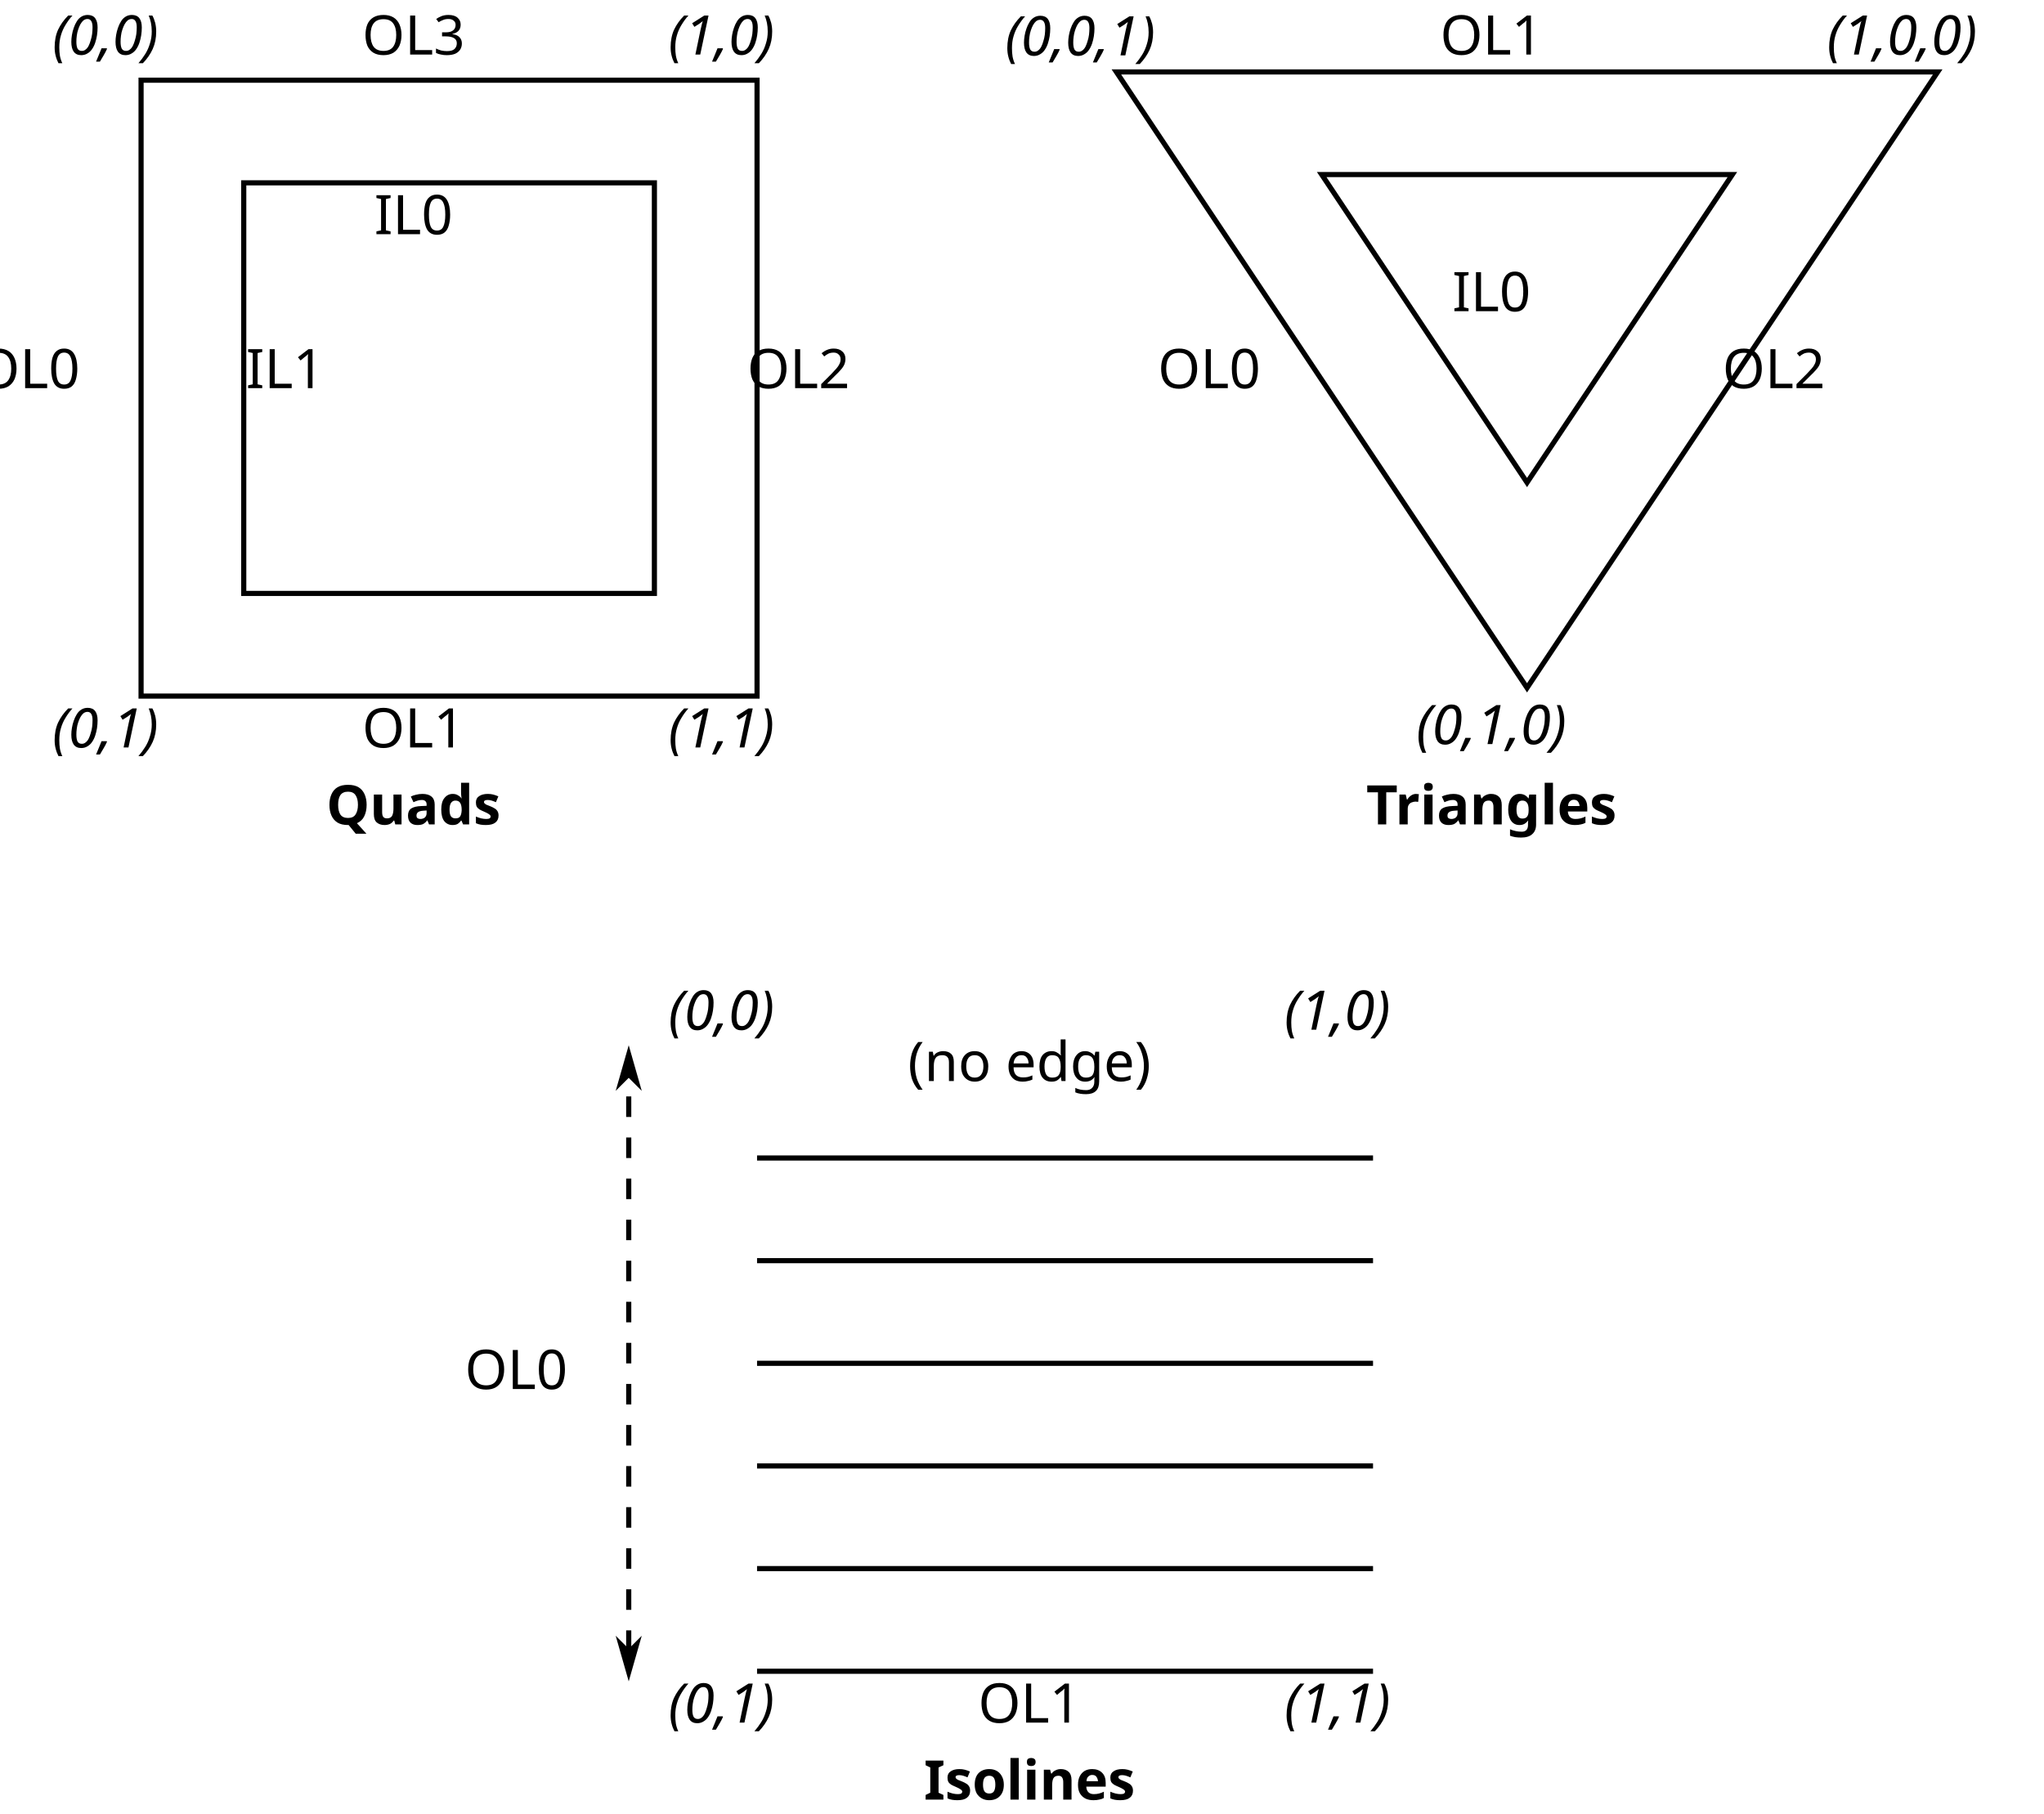
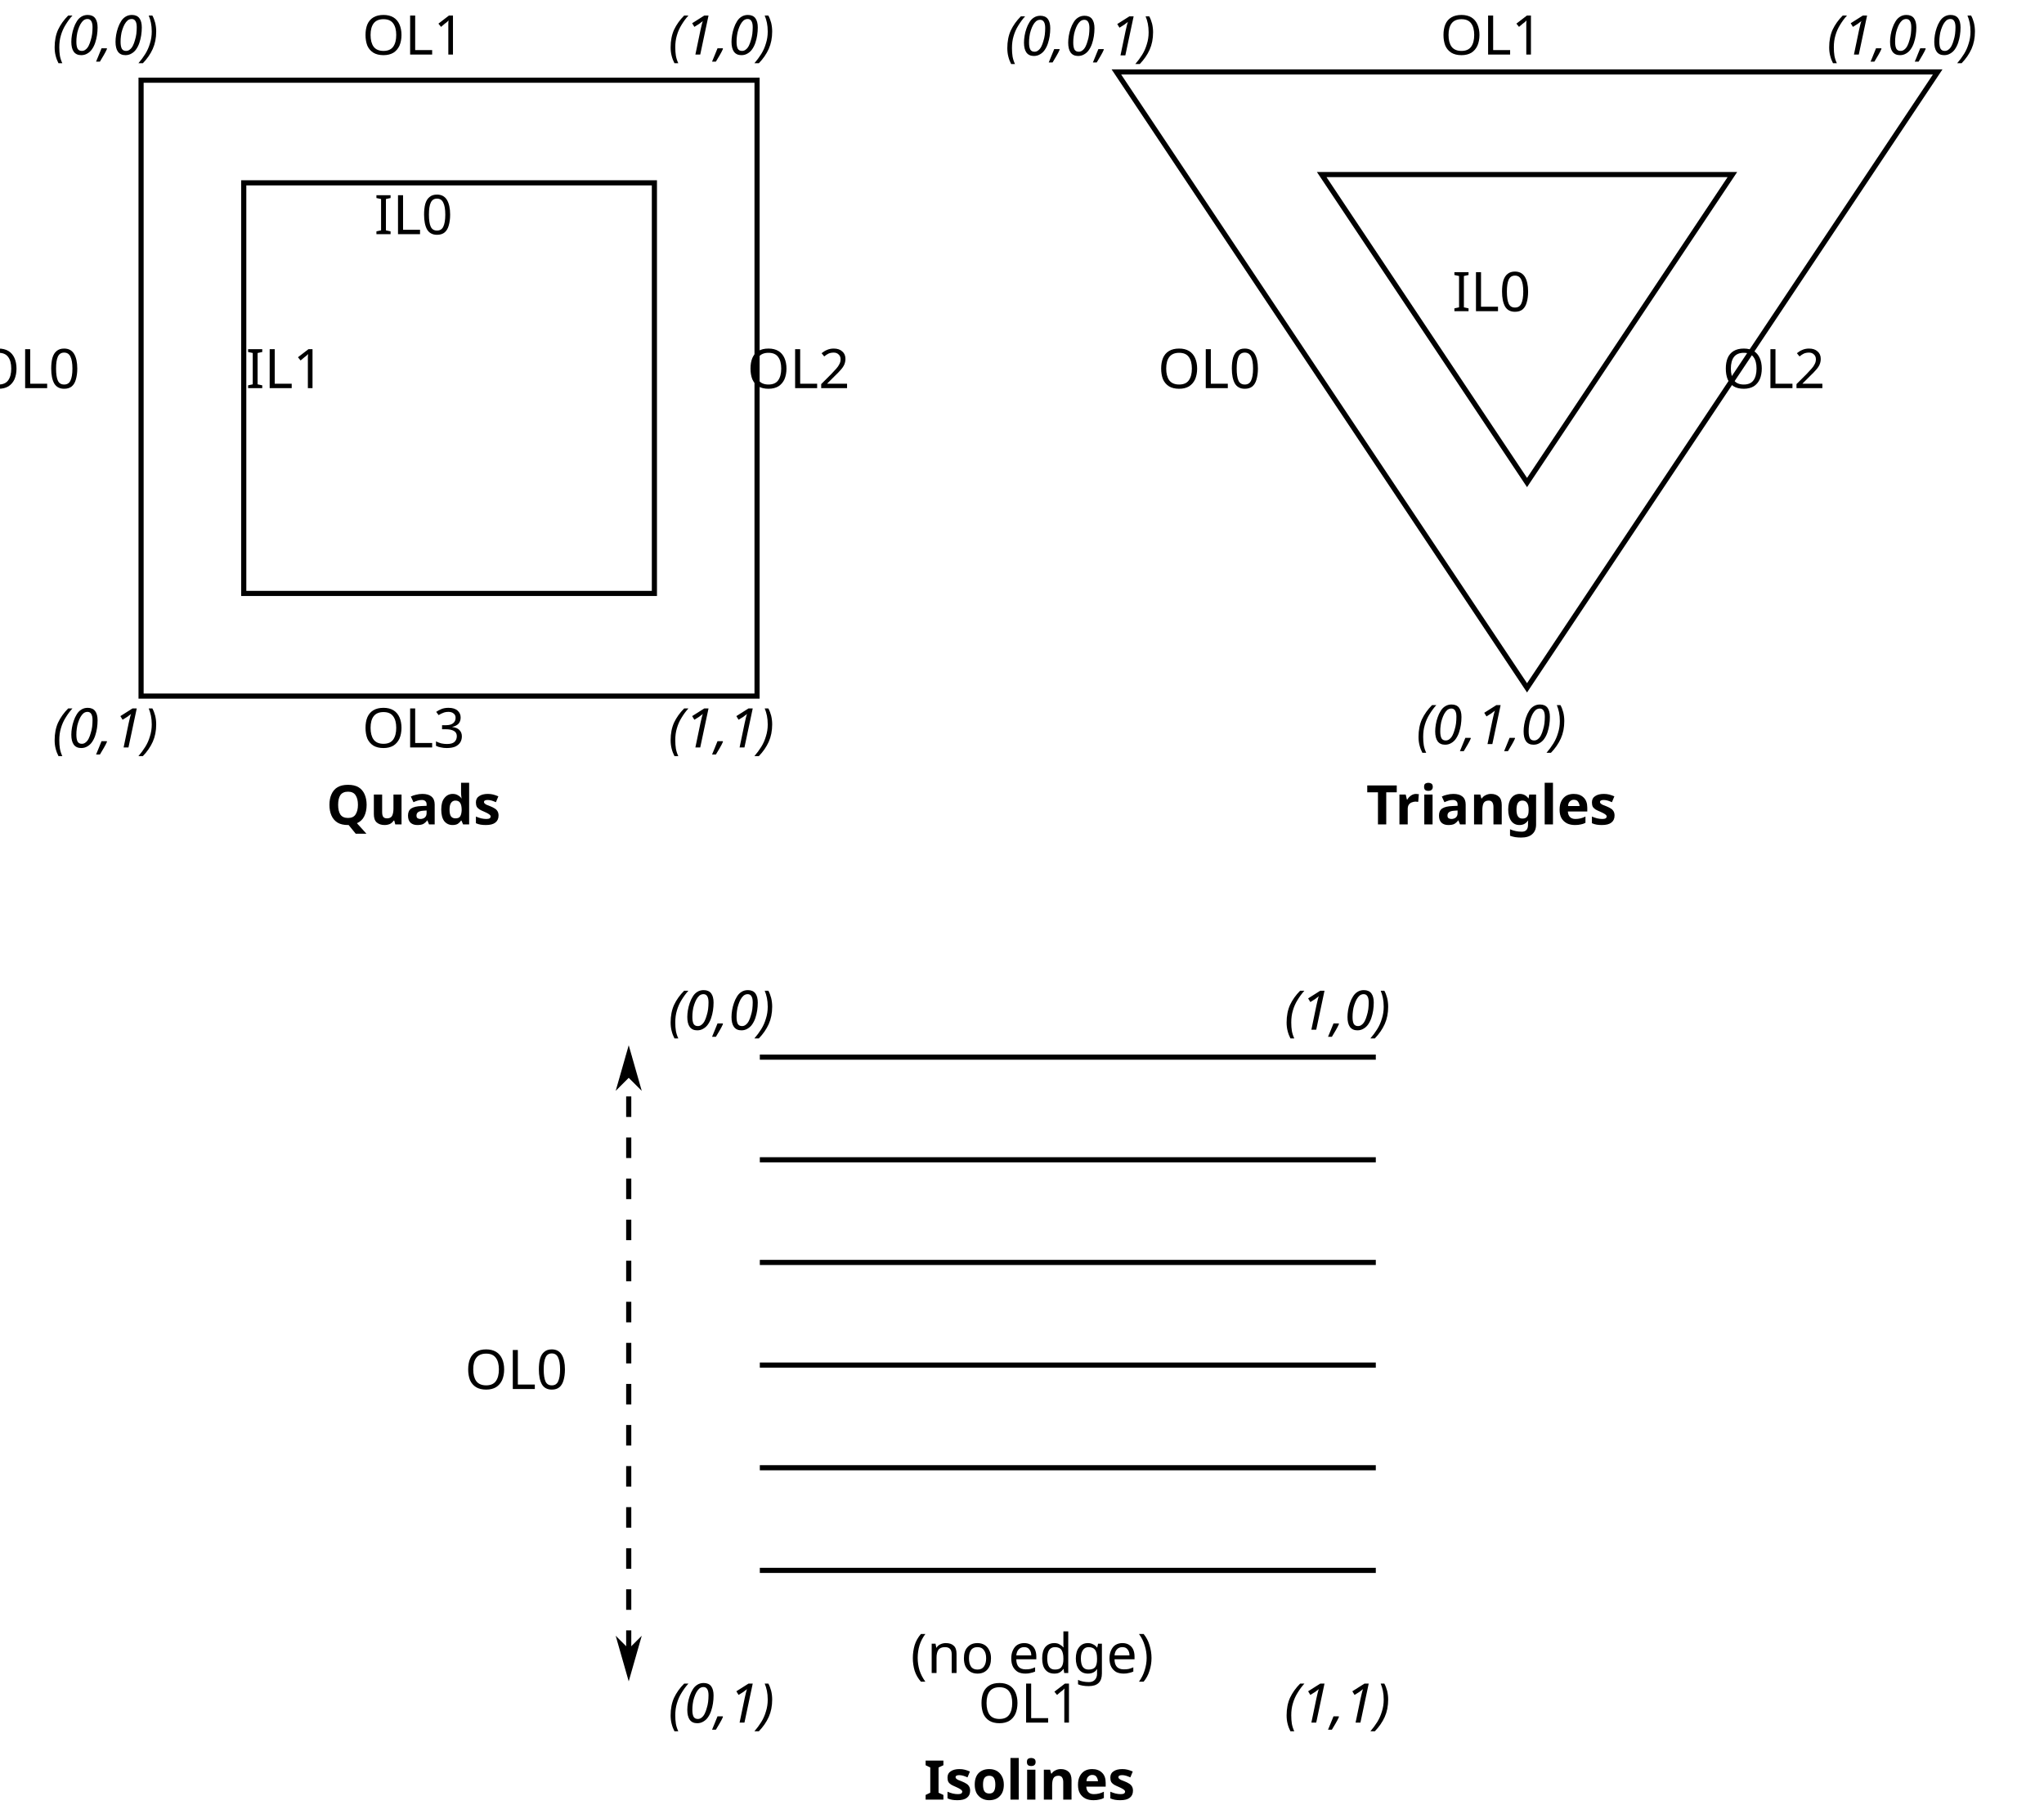
<svg xmlns="http://www.w3.org/2000/svg" width="158.033mm" height="140.226mm" viewBox="0 0 158.033 140.226" version="1.1" id="svg3252">
  <defs id="defs3246">
    <marker orient="auto" refY="0" refX="0" id="Arrow1Mend" style="overflow:visible">
      <path id="path1632" d="M 0,0 5,-5 -12.5,0 5,5 Z" style="fill:#000000;fill-opacity:1;fill-rule:evenodd;stroke:#000000;stroke-width:1pt;stroke-opacity:1" transform="matrix(-0.4,0,0,-0.4,-4,0)" />
    </marker>
    <marker orient="auto" refY="0" refX="0" id="Arrow1Mstart" style="overflow:visible">
      <path id="path1629" d="M 0,0 5,-5 -12.5,0 5,5 Z" style="fill:#000000;fill-opacity:1;fill-rule:evenodd;stroke:#000000;stroke-width:1pt;stroke-opacity:1" transform="matrix(0.4,0,0,0.4,4,0)" />
    </marker>
  </defs>
  <g id="layer1" transform="translate(-70.89992,1.702765)">
    <path style="fill:none;stroke:#000000;stroke-width:0.397;stroke-linecap:butt;stroke-linejoin:miter;stroke-miterlimit:4;stroke-dasharray:none;stroke-opacity:1" d="M 188.964,35.61 173.089,11.797 h 31.75 z" id="path5083" />
    <path style="fill:none;stroke:#000000;stroke-width:0.397;stroke-linecap:butt;stroke-linejoin:miter;stroke-miterlimit:4;stroke-dasharray:none;stroke-opacity:1" d="M 188.964,51.485 C 157.214,3.86 157.214,3.86 157.214,3.86 h 63.5 z" id="path4959" />
    <rect style="fill:none;fill-opacity:1;stroke:#000000;stroke-width:0.397;stroke-miterlimit:4;stroke-dasharray:none;stroke-dashoffset:0;stroke-opacity:1" id="rect5129" width="31.75" height="31.75" x="89.745" y="12.435" />
    <rect style="fill:none;fill-opacity:1;stroke:#000000;stroke-width:0.397;stroke-miterlimit:4;stroke-dasharray:none;stroke-dashoffset:0;stroke-opacity:1" id="rect5129-4" width="47.625" height="47.625" x="81.807" y="4.498" />
-     <path style="fill:none;stroke:#000000;stroke-width:0.397px;stroke-linecap:butt;stroke-linejoin:miter;stroke-opacity:1" d="m 129.432,127.529 h 47.625" id="path5163" />
-     <path style="fill:none;stroke:#000000;stroke-width:0.397px;stroke-linecap:butt;stroke-linejoin:miter;stroke-opacity:1" d="m 129.432,119.592 h 47.625" id="path5165" />
-     <path style="fill:none;stroke:#000000;stroke-width:0.397px;stroke-linecap:butt;stroke-linejoin:miter;stroke-opacity:1" d="m 129.432,111.654 h 47.625" id="path5167" />
-     <path style="fill:none;stroke:#000000;stroke-width:0.397px;stroke-linecap:butt;stroke-linejoin:miter;stroke-opacity:1" d="m 129.432,103.717 h 47.625" id="path5169" />
-     <path style="fill:none;stroke:#000000;stroke-width:0.397px;stroke-linecap:butt;stroke-linejoin:miter;stroke-opacity:1" d="m 129.432,95.779 h 47.625" id="path5171" />
-     <path style="fill:none;stroke:#000000;stroke-width:0.397px;stroke-linecap:butt;stroke-linejoin:miter;stroke-opacity:1" d="m 129.432,87.842 h 47.625" id="path5173" />
+     <path style="fill:none;stroke:#000000;stroke-width:0.397px;stroke-linecap:butt;stroke-linejoin:miter;stroke-opacity:1" d="m 129.646,80.042 h 47.625" id="path5163" />
+     <path style="fill:none;stroke:#000000;stroke-width:0.397px;stroke-linecap:butt;stroke-linejoin:miter;stroke-opacity:1" d="m 129.646,119.729 h 47.625" id="path5165" />
+     <path style="fill:none;stroke:#000000;stroke-width:0.397px;stroke-linecap:butt;stroke-linejoin:miter;stroke-opacity:1" d="m 129.646,111.792 h 47.625" id="path5167" />
+     <path style="fill:none;stroke:#000000;stroke-width:0.397px;stroke-linecap:butt;stroke-linejoin:miter;stroke-opacity:1" d="m 129.646,103.854 h 47.625" id="path5169" />
+     <path style="fill:none;stroke:#000000;stroke-width:0.397px;stroke-linecap:butt;stroke-linejoin:miter;stroke-opacity:1" d="m 129.646,95.917 h 47.625" id="path5171" />
+     <path style="fill:none;stroke:#000000;stroke-width:0.397px;stroke-linecap:butt;stroke-linejoin:miter;stroke-opacity:1" d="m 129.646,87.979 h 47.625" id="path5173" />
    <text xml:space="preserve" style="font-style:normal;font-weight:normal;font-size:15.875px;line-height:1.25;font-family:sans-serif;letter-spacing:0px;word-spacing:0px;fill:#000000;fill-opacity:1;stroke:none;stroke-width:0.397" x="139.354" y="64.029" id="text5179">
      <tspan id="tspan5177" x="139.354" y="78.512" style="stroke-width:0.397" />
    </text>
-     <text xml:space="preserve" style="font-style:normal;font-variant:normal;font-weight:normal;font-stretch:normal;font-size:4.233px;line-height:1.25;font-family:sans-serif;-inkscape-font-specification:'sans-serif, Normal';font-variant-ligatures:normal;font-variant-caps:normal;font-variant-numeric:normal;font-feature-settings:normal;text-align:start;letter-spacing:0px;word-spacing:0px;writing-mode:lr-tb;text-anchor:start;fill:#000000;fill-opacity:1;stroke:none;stroke-width:0.397" x="153.245" y="81.889" id="text2799">
-       <tspan id="tspan2797" x="153.245" y="81.889" style="font-style:normal;font-variant:normal;font-weight:normal;font-stretch:normal;font-size:4.233px;font-family:sans-serif;-inkscape-font-specification:'sans-serif, Normal';font-variant-ligatures:normal;font-variant-caps:normal;font-variant-numeric:normal;font-feature-settings:normal;text-align:center;writing-mode:lr-tb;text-anchor:middle;stroke-width:0.397">(no edge)</tspan>
+     <text xml:space="preserve" style="font-style:normal;font-variant:normal;font-weight:normal;font-stretch:normal;font-size:4.233px;line-height:1.25;font-family:sans-serif;-inkscape-font-specification:'sans-serif, Normal';font-variant-ligatures:normal;font-variant-caps:normal;font-variant-numeric:normal;font-feature-settings:normal;text-align:start;letter-spacing:0px;word-spacing:0px;writing-mode:lr-tb;text-anchor:start;fill:#000000;fill-opacity:1;stroke:none;stroke-width:0.397" x="153.458" y="127.667" id="text2799">
+       <tspan id="tspan2797" x="153.458" y="127.667" style="font-style:normal;font-variant:normal;font-weight:normal;font-stretch:normal;font-size:4.233px;font-family:sans-serif;-inkscape-font-specification:'sans-serif, Normal';font-variant-ligatures:normal;font-variant-caps:normal;font-variant-numeric:normal;font-feature-settings:normal;text-align:center;writing-mode:lr-tb;text-anchor:middle;stroke-width:0.397">(no edge)</tspan>
    </text>
    <text xml:space="preserve" style="font-style:italic;font-variant:normal;font-weight:normal;font-stretch:normal;font-size:4.233px;line-height:1.25;font-family:sans-serif;-inkscape-font-specification:'sans-serif, Italic';font-variant-ligatures:normal;font-variant-caps:normal;font-variant-numeric:normal;font-feature-settings:normal;text-align:center;letter-spacing:0px;word-spacing:0px;writing-mode:lr-tb;text-anchor:middle;fill:#000000;fill-opacity:1;stroke:none;stroke-width:0.397" x="129.432" y="131.498" id="text2799-3">
      <tspan id="tspan2797-9" x="129.432" y="131.498" style="font-style:italic;font-variant:normal;font-weight:normal;font-stretch:normal;font-size:4.233px;font-family:sans-serif;-inkscape-font-specification:'sans-serif, Italic';font-variant-ligatures:normal;font-variant-caps:normal;font-variant-numeric:normal;font-feature-settings:normal;text-align:center;writing-mode:lr-tb;text-anchor:middle;stroke-width:0.397">(0,1)</tspan>
    </text>
    <text xml:space="preserve" style="font-style:italic;font-variant:normal;font-weight:normal;font-stretch:normal;font-size:4.233px;line-height:1.25;font-family:sans-serif;-inkscape-font-specification:'sans-serif, Italic';font-variant-ligatures:normal;font-variant-caps:normal;font-variant-numeric:normal;font-feature-settings:normal;text-align:center;letter-spacing:0px;word-spacing:0px;writing-mode:lr-tb;text-anchor:middle;fill:#000000;fill-opacity:1;stroke:none;stroke-width:0.397" x="177.057" y="131.498" id="text2799-3-1">
      <tspan id="tspan2797-9-7" x="177.057" y="131.498" style="font-style:italic;font-variant:normal;font-weight:normal;font-stretch:normal;font-size:4.233px;font-family:sans-serif;-inkscape-font-specification:'sans-serif, Italic';font-variant-ligatures:normal;font-variant-caps:normal;font-variant-numeric:normal;font-feature-settings:normal;text-align:center;writing-mode:lr-tb;text-anchor:middle;stroke-width:0.397">(1,1)</tspan>
    </text>
    <text xml:space="preserve" style="font-style:italic;font-variant:normal;font-weight:normal;font-stretch:normal;font-size:4.233px;line-height:1.25;font-family:sans-serif;-inkscape-font-specification:'sans-serif, Italic';font-variant-ligatures:normal;font-variant-caps:normal;font-variant-numeric:normal;font-feature-settings:normal;text-align:center;letter-spacing:0px;word-spacing:0px;writing-mode:lr-tb;text-anchor:middle;fill:#000000;fill-opacity:1;stroke:none;stroke-width:0.397" x="129.432" y="77.92" id="text2799-3-1-8">
      <tspan id="tspan2797-9-7-2" x="129.432" y="77.92" style="font-style:italic;font-variant:normal;font-weight:normal;font-stretch:normal;font-size:4.233px;font-family:sans-serif;-inkscape-font-specification:'sans-serif, Italic';font-variant-ligatures:normal;font-variant-caps:normal;font-variant-numeric:normal;font-feature-settings:normal;text-align:center;writing-mode:lr-tb;text-anchor:middle;stroke-width:0.397">(0,0)</tspan>
    </text>
    <text xml:space="preserve" style="font-style:italic;font-variant:normal;font-weight:normal;font-stretch:normal;font-size:4.233px;line-height:1.25;font-family:sans-serif;-inkscape-font-specification:'sans-serif, Italic';font-variant-ligatures:normal;font-variant-caps:normal;font-variant-numeric:normal;font-feature-settings:normal;text-align:center;letter-spacing:0px;word-spacing:0px;writing-mode:lr-tb;text-anchor:middle;fill:#000000;fill-opacity:1;stroke:none;stroke-width:0.397" x="177.057" y="77.92" id="text2799-3-1-7">
      <tspan id="tspan2797-9-7-0" x="177.057" y="77.92" style="font-style:italic;font-variant:normal;font-weight:normal;font-stretch:normal;font-size:4.233px;font-family:sans-serif;-inkscape-font-specification:'sans-serif, Italic';font-variant-ligatures:normal;font-variant-caps:normal;font-variant-numeric:normal;font-feature-settings:normal;text-align:center;writing-mode:lr-tb;text-anchor:middle;stroke-width:0.397">(1,0)</tspan>
    </text>
    <text xml:space="preserve" style="font-style:italic;font-variant:normal;font-weight:normal;font-stretch:normal;font-size:4.233px;line-height:1.25;font-family:sans-serif;-inkscape-font-specification:'sans-serif, Italic';font-variant-ligatures:normal;font-variant-caps:normal;font-variant-numeric:normal;font-feature-settings:normal;text-align:center;letter-spacing:0px;word-spacing:0px;writing-mode:lr-tb;text-anchor:middle;fill:#000000;fill-opacity:1;stroke:none;stroke-width:0.397" x="188.964" y="55.834" id="text5070-2-2-9">
      <tspan id="tspan5068-0-3-36" x="188.964" y="55.834" style="font-style:italic;font-variant:normal;font-weight:normal;font-stretch:normal;font-size:4.233px;font-family:sans-serif;-inkscape-font-specification:'sans-serif, Italic';font-variant-ligatures:normal;font-variant-caps:normal;font-variant-numeric:normal;font-feature-settings:normal;text-align:center;writing-mode:lr-tb;text-anchor:middle;fill:#000000;fill-opacity:1;stroke-width:0.397">(0,1,0)</tspan>
    </text>
    <text xml:space="preserve" style="font-style:italic;font-variant:normal;font-weight:normal;font-stretch:normal;font-size:4.233px;line-height:1.25;font-family:sans-serif;-inkscape-font-specification:'sans-serif, Italic';font-variant-ligatures:normal;font-variant-caps:normal;font-variant-numeric:normal;font-feature-settings:normal;text-align:center;letter-spacing:0px;word-spacing:0px;writing-mode:lr-tb;text-anchor:middle;fill:#000000;fill-opacity:1;stroke:none;stroke-width:0.397" x="220.715" y="2.514" id="text5070-2-2-9-3">
      <tspan id="tspan5068-0-3-36-1" x="220.715" y="2.514" style="font-style:italic;font-variant:normal;font-weight:normal;font-stretch:normal;font-size:4.233px;font-family:sans-serif;-inkscape-font-specification:'sans-serif, Italic';font-variant-ligatures:normal;font-variant-caps:normal;font-variant-numeric:normal;font-feature-settings:normal;text-align:center;writing-mode:lr-tb;text-anchor:middle;fill:#000000;fill-opacity:1;stroke-width:0.397">(1,0,0)</tspan>
    </text>
    <text xml:space="preserve" style="font-style:italic;font-variant:normal;font-weight:normal;font-stretch:normal;font-size:4.233px;line-height:1.25;font-family:sans-serif;-inkscape-font-specification:'sans-serif, Italic';font-variant-ligatures:normal;font-variant-caps:normal;font-variant-numeric:normal;font-feature-settings:normal;text-align:center;letter-spacing:0px;word-spacing:0px;writing-mode:lr-tb;text-anchor:middle;fill:#000000;fill-opacity:1;stroke:none;stroke-width:0.397" x="157.17" y="2.576" id="text5070-2-2-9-9">
      <tspan id="tspan5068-0-3-36-9" x="157.17" y="2.576" style="font-style:italic;font-variant:normal;font-weight:normal;font-stretch:normal;font-size:4.233px;font-family:sans-serif;-inkscape-font-specification:'sans-serif, Italic';font-variant-ligatures:normal;font-variant-caps:normal;font-variant-numeric:normal;font-feature-settings:normal;text-align:center;writing-mode:lr-tb;text-anchor:middle;fill:#000000;fill-opacity:1;stroke-width:0.397">(0,0,1)</tspan>
    </text>
    <text xml:space="preserve" style="font-style:italic;font-variant:normal;font-weight:normal;font-stretch:normal;font-size:4.233px;line-height:1.25;font-family:sans-serif;-inkscape-font-specification:'sans-serif, Italic';font-variant-ligatures:normal;font-variant-caps:normal;font-variant-numeric:normal;font-feature-settings:normal;text-align:center;letter-spacing:0px;word-spacing:0px;writing-mode:lr-tb;text-anchor:middle;fill:#000000;fill-opacity:1;stroke:none;stroke-width:0.397" x="81.807" y="56.092" id="text2799-3-7">
      <tspan id="tspan2797-9-70" x="81.807" y="56.092" style="font-style:italic;font-variant:normal;font-weight:normal;font-stretch:normal;font-size:4.233px;font-family:sans-serif;-inkscape-font-specification:'sans-serif, Italic';font-variant-ligatures:normal;font-variant-caps:normal;font-variant-numeric:normal;font-feature-settings:normal;text-align:center;writing-mode:lr-tb;text-anchor:middle;stroke-width:0.397">(0,1)</tspan>
    </text>
    <text xml:space="preserve" style="font-style:italic;font-variant:normal;font-weight:normal;font-stretch:normal;font-size:4.233px;line-height:1.25;font-family:sans-serif;-inkscape-font-specification:'sans-serif, Italic';font-variant-ligatures:normal;font-variant-caps:normal;font-variant-numeric:normal;font-feature-settings:normal;text-align:center;letter-spacing:0px;word-spacing:0px;writing-mode:lr-tb;text-anchor:middle;fill:#000000;fill-opacity:1;stroke:none;stroke-width:0.397" x="129.432" y="56.092" id="text2799-3-1-5">
      <tspan id="tspan2797-9-7-3" x="129.432" y="56.092" style="font-style:italic;font-variant:normal;font-weight:normal;font-stretch:normal;font-size:4.233px;font-family:sans-serif;-inkscape-font-specification:'sans-serif, Italic';font-variant-ligatures:normal;font-variant-caps:normal;font-variant-numeric:normal;font-feature-settings:normal;text-align:center;writing-mode:lr-tb;text-anchor:middle;stroke-width:0.397">(1,1)</tspan>
    </text>
    <text xml:space="preserve" style="font-style:italic;font-variant:normal;font-weight:normal;font-stretch:normal;font-size:4.233px;line-height:1.25;font-family:sans-serif;-inkscape-font-specification:'sans-serif, Italic';font-variant-ligatures:normal;font-variant-caps:normal;font-variant-numeric:normal;font-feature-settings:normal;text-align:center;letter-spacing:0px;word-spacing:0px;writing-mode:lr-tb;text-anchor:middle;fill:#000000;fill-opacity:1;stroke:none;stroke-width:0.397" x="81.807" y="2.514" id="text2799-3-1-8-0">
      <tspan id="tspan2797-9-7-2-0" x="81.807" y="2.514" style="font-style:italic;font-variant:normal;font-weight:normal;font-stretch:normal;font-size:4.233px;font-family:sans-serif;-inkscape-font-specification:'sans-serif, Italic';font-variant-ligatures:normal;font-variant-caps:normal;font-variant-numeric:normal;font-feature-settings:normal;text-align:center;writing-mode:lr-tb;text-anchor:middle;stroke-width:0.397">(0,0)</tspan>
    </text>
    <text xml:space="preserve" style="font-style:italic;font-variant:normal;font-weight:normal;font-stretch:normal;font-size:4.233px;line-height:1.25;font-family:sans-serif;-inkscape-font-specification:'sans-serif, Italic';font-variant-ligatures:normal;font-variant-caps:normal;font-variant-numeric:normal;font-feature-settings:normal;text-align:center;letter-spacing:0px;word-spacing:0px;writing-mode:lr-tb;text-anchor:middle;fill:#000000;fill-opacity:1;stroke:none;stroke-width:0.397" x="129.432" y="2.514" id="text2799-3-1-7-3">
      <tspan id="tspan2797-9-7-0-2" x="129.432" y="2.514" style="font-style:italic;font-variant:normal;font-weight:normal;font-stretch:normal;font-size:4.233px;font-family:sans-serif;-inkscape-font-specification:'sans-serif, Italic';font-variant-ligatures:normal;font-variant-caps:normal;font-variant-numeric:normal;font-feature-settings:normal;text-align:center;writing-mode:lr-tb;text-anchor:middle;stroke-width:0.397">(1,0)</tspan>
    </text>
    <text xml:space="preserve" style="font-style:normal;font-variant:normal;font-weight:normal;font-stretch:normal;font-size:4.233px;line-height:1.25;font-family:sans-serif;-inkscape-font-specification:'sans-serif, Normal';font-variant-ligatures:normal;font-variant-caps:normal;font-variant-numeric:normal;font-feature-settings:normal;text-align:start;letter-spacing:0px;word-spacing:0px;writing-mode:lr-tb;text-anchor:start;fill:#000000;fill-opacity:1;stroke:none;stroke-width:0.397" x="113.557" y="105.701" id="text2799-38">
      <tspan id="tspan2797-6" x="113.557" y="105.701" style="font-style:normal;font-variant:normal;font-weight:normal;font-stretch:normal;font-size:4.233px;font-family:sans-serif;-inkscape-font-specification:'sans-serif, Normal';font-variant-ligatures:normal;font-variant-caps:normal;font-variant-numeric:normal;font-feature-settings:normal;text-align:center;writing-mode:lr-tb;text-anchor:middle;stroke-width:0.397">OL0</tspan>
    </text>
    <text xml:space="preserve" style="font-style:normal;font-variant:normal;font-weight:normal;font-stretch:normal;font-size:4.233px;line-height:1.25;font-family:sans-serif;-inkscape-font-specification:'sans-serif, Normal';font-variant-ligatures:normal;font-variant-caps:normal;font-variant-numeric:normal;font-feature-settings:normal;text-align:start;letter-spacing:0px;word-spacing:0px;writing-mode:lr-tb;text-anchor:start;fill:#000000;fill-opacity:1;stroke:none;stroke-width:0.397" x="153.245" y="131.498" id="text2799-38-8">
      <tspan id="tspan2797-6-4" x="153.245" y="131.498" style="font-style:normal;font-variant:normal;font-weight:normal;font-stretch:normal;font-size:4.233px;font-family:sans-serif;-inkscape-font-specification:'sans-serif, Normal';font-variant-ligatures:normal;font-variant-caps:normal;font-variant-numeric:normal;font-feature-settings:normal;text-align:center;writing-mode:lr-tb;text-anchor:middle;stroke-width:0.397">OL1</tspan>
    </text>
    <path style="fill:none;stroke:#000000;stroke-width:0.397;stroke-linecap:butt;stroke-linejoin:miter;stroke-miterlimit:4;stroke-dasharray:1.588,1.588;stroke-dashoffset:0;stroke-opacity:1;marker-start:url(#Arrow1Mstart);marker-end:url(#Arrow1Mend)" d="M 119.51,79.904 V 127.529" id="path8332" />
    <text xml:space="preserve" style="font-style:normal;font-variant:normal;font-weight:normal;font-stretch:normal;font-size:4.233px;line-height:1.25;font-family:sans-serif;-inkscape-font-specification:'sans-serif, Normal';font-variant-ligatures:normal;font-variant-caps:normal;font-variant-numeric:normal;font-feature-settings:normal;text-align:start;letter-spacing:0px;word-spacing:0px;writing-mode:lr-tb;text-anchor:start;fill:#000000;fill-opacity:1;stroke:none;stroke-width:0.397" x="75.854" y="28.31" id="text2799-38-88">
      <tspan id="tspan2797-6-9" x="75.854" y="28.31" style="font-style:normal;font-variant:normal;font-weight:normal;font-stretch:normal;font-size:4.233px;font-family:sans-serif;-inkscape-font-specification:'sans-serif, Normal';font-variant-ligatures:normal;font-variant-caps:normal;font-variant-numeric:normal;font-feature-settings:normal;text-align:center;writing-mode:lr-tb;text-anchor:middle;stroke-width:0.397">OL0</tspan>
    </text>
    <text xml:space="preserve" style="font-style:normal;font-variant:normal;font-weight:normal;font-stretch:normal;font-size:4.233px;line-height:1.25;font-family:sans-serif;-inkscape-font-specification:'sans-serif, Normal';font-variant-ligatures:normal;font-variant-caps:normal;font-variant-numeric:normal;font-feature-settings:normal;text-align:start;letter-spacing:0px;word-spacing:0px;writing-mode:lr-tb;text-anchor:start;fill:#000000;fill-opacity:1;stroke:none;stroke-width:0.397" x="105.62" y="56.092" id="text2799-38-8-5">
-       <tspan id="tspan2797-6-4-0" x="105.62" y="56.092" style="font-style:normal;font-variant:normal;font-weight:normal;font-stretch:normal;font-size:4.233px;font-family:sans-serif;-inkscape-font-specification:'sans-serif, Normal';font-variant-ligatures:normal;font-variant-caps:normal;font-variant-numeric:normal;font-feature-settings:normal;text-align:center;writing-mode:lr-tb;text-anchor:middle;stroke-width:0.397">OL1</tspan>
+       <tspan id="tspan2797-6-4-0" x="105.62" y="56.092" style="font-style:normal;font-variant:normal;font-weight:normal;font-stretch:normal;font-size:4.233px;font-family:sans-serif;-inkscape-font-specification:'sans-serif, Normal';font-variant-ligatures:normal;font-variant-caps:normal;font-variant-numeric:normal;font-feature-settings:normal;text-align:center;writing-mode:lr-tb;text-anchor:middle;stroke-width:0.397">OL3</tspan>
    </text>
    <text xml:space="preserve" style="font-style:normal;font-variant:normal;font-weight:normal;font-stretch:normal;font-size:4.233px;line-height:1.25;font-family:sans-serif;-inkscape-font-specification:'sans-serif, Normal';font-variant-ligatures:normal;font-variant-caps:normal;font-variant-numeric:normal;font-feature-settings:normal;text-align:start;letter-spacing:0px;word-spacing:0px;writing-mode:lr-tb;text-anchor:start;fill:#000000;fill-opacity:1;stroke:none;stroke-width:0.397" x="105.62" y="2.514" id="text2799-38-8-5-0">
-       <tspan id="tspan2797-6-4-0-5" x="105.62" y="2.514" style="font-style:normal;font-variant:normal;font-weight:normal;font-stretch:normal;font-size:4.233px;font-family:sans-serif;-inkscape-font-specification:'sans-serif, Normal';font-variant-ligatures:normal;font-variant-caps:normal;font-variant-numeric:normal;font-feature-settings:normal;text-align:center;writing-mode:lr-tb;text-anchor:middle;stroke-width:0.397">OL3</tspan>
+       <tspan id="tspan2797-6-4-0-5" x="105.62" y="2.514" style="font-style:normal;font-variant:normal;font-weight:normal;font-stretch:normal;font-size:4.233px;font-family:sans-serif;-inkscape-font-specification:'sans-serif, Normal';font-variant-ligatures:normal;font-variant-caps:normal;font-variant-numeric:normal;font-feature-settings:normal;text-align:center;writing-mode:lr-tb;text-anchor:middle;stroke-width:0.397">OL1</tspan>
    </text>
    <text xml:space="preserve" style="font-style:normal;font-variant:normal;font-weight:normal;font-stretch:normal;font-size:4.233px;line-height:1.25;font-family:sans-serif;-inkscape-font-specification:'sans-serif, Normal';font-variant-ligatures:normal;font-variant-caps:normal;font-variant-numeric:normal;font-feature-settings:normal;text-align:start;letter-spacing:0px;word-spacing:0px;writing-mode:lr-tb;text-anchor:start;fill:#000000;fill-opacity:1;stroke:none;stroke-width:0.397" x="135.385" y="28.31" id="text2799-38-8-5-1">
      <tspan id="tspan2797-6-4-0-6" x="135.385" y="28.31" style="font-style:normal;font-variant:normal;font-weight:normal;font-stretch:normal;font-size:4.233px;font-family:sans-serif;-inkscape-font-specification:'sans-serif, Normal';font-variant-ligatures:normal;font-variant-caps:normal;font-variant-numeric:normal;font-feature-settings:normal;text-align:center;writing-mode:lr-tb;text-anchor:middle;stroke-width:0.397">OL2</tspan>
    </text>
    <text xml:space="preserve" style="font-style:normal;font-variant:normal;font-weight:normal;font-stretch:normal;font-size:4.233px;line-height:1.25;font-family:sans-serif;-inkscape-font-specification:'sans-serif, Normal';font-variant-ligatures:normal;font-variant-caps:normal;font-variant-numeric:normal;font-feature-settings:normal;text-align:start;letter-spacing:0px;word-spacing:0px;writing-mode:lr-tb;text-anchor:start;fill:#000000;fill-opacity:1;stroke:none;stroke-width:0.397" x="105.62" y="16.404" id="text2799-38-8-5-3">
      <tspan id="tspan2797-6-4-0-9" x="105.62" y="16.404" style="font-style:normal;font-variant:normal;font-weight:normal;font-stretch:normal;font-size:4.233px;font-family:sans-serif;-inkscape-font-specification:'sans-serif, Normal';font-variant-ligatures:normal;font-variant-caps:normal;font-variant-numeric:normal;font-feature-settings:normal;text-align:center;writing-mode:lr-tb;text-anchor:middle;stroke-width:0.397">IL0</tspan>
    </text>
    <text xml:space="preserve" style="font-style:normal;font-variant:normal;font-weight:normal;font-stretch:normal;font-size:4.233px;line-height:1.25;font-family:sans-serif;-inkscape-font-specification:'sans-serif, Normal';font-variant-ligatures:normal;font-variant-caps:normal;font-variant-numeric:normal;font-feature-settings:normal;text-align:start;letter-spacing:0px;word-spacing:0px;writing-mode:lr-tb;text-anchor:start;fill:#000000;fill-opacity:1;stroke:none;stroke-width:0.397" x="95.698" y="28.31" id="text2799-38-8-5-7">
      <tspan id="tspan2797-6-4-0-0" x="95.698" y="28.31" style="font-style:normal;font-variant:normal;font-weight:normal;font-stretch:normal;font-size:4.233px;font-family:sans-serif;-inkscape-font-specification:'sans-serif, Normal';font-variant-ligatures:normal;font-variant-caps:normal;font-variant-numeric:normal;font-feature-settings:normal;text-align:center;writing-mode:lr-tb;text-anchor:middle;stroke-width:0.397">IL1</tspan>
    </text>
    <text xml:space="preserve" style="font-style:normal;font-variant:normal;font-weight:normal;font-stretch:normal;font-size:4.233px;line-height:1.25;font-family:sans-serif;-inkscape-font-specification:'sans-serif, Normal';font-variant-ligatures:normal;font-variant-caps:normal;font-variant-numeric:normal;font-feature-settings:normal;text-align:start;letter-spacing:0px;word-spacing:0px;writing-mode:lr-tb;text-anchor:start;fill:#000000;fill-opacity:1;stroke:none;stroke-width:0.397" x="167.135" y="28.31" id="text2799-38-88-3">
      <tspan id="tspan2797-6-9-9" x="167.135" y="28.31" style="font-style:normal;font-variant:normal;font-weight:normal;font-stretch:normal;font-size:4.233px;font-family:sans-serif;-inkscape-font-specification:'sans-serif, Normal';font-variant-ligatures:normal;font-variant-caps:normal;font-variant-numeric:normal;font-feature-settings:normal;text-align:center;writing-mode:lr-tb;text-anchor:middle;stroke-width:0.397">OL0</tspan>
    </text>
    <text xml:space="preserve" style="font-style:normal;font-variant:normal;font-weight:normal;font-stretch:normal;font-size:4.233px;line-height:1.25;font-family:sans-serif;-inkscape-font-specification:'sans-serif, Normal';font-variant-ligatures:normal;font-variant-caps:normal;font-variant-numeric:normal;font-feature-settings:normal;text-align:start;letter-spacing:0px;word-spacing:0px;writing-mode:lr-tb;text-anchor:start;fill:#000000;fill-opacity:1;stroke:none;stroke-width:0.397" x="210.792" y="28.31" id="text2799-38-8-5-1-8">
      <tspan id="tspan2797-6-4-0-6-8" x="210.792" y="28.31" style="font-style:normal;font-variant:normal;font-weight:normal;font-stretch:normal;font-size:4.233px;font-family:sans-serif;-inkscape-font-specification:'sans-serif, Normal';font-variant-ligatures:normal;font-variant-caps:normal;font-variant-numeric:normal;font-feature-settings:normal;text-align:center;writing-mode:lr-tb;text-anchor:middle;stroke-width:0.397">OL2</tspan>
    </text>
    <text xml:space="preserve" style="font-style:normal;font-variant:normal;font-weight:normal;font-stretch:normal;font-size:4.233px;line-height:1.25;font-family:sans-serif;-inkscape-font-specification:'sans-serif, Normal';font-variant-ligatures:normal;font-variant-caps:normal;font-variant-numeric:normal;font-feature-settings:normal;text-align:start;letter-spacing:0px;word-spacing:0px;writing-mode:lr-tb;text-anchor:start;fill:#000000;fill-opacity:1;stroke:none;stroke-width:0.397" x="188.964" y="2.514" id="text2799-38-8-5-2">
      <tspan id="tspan2797-6-4-0-56" x="188.964" y="2.514" style="font-style:normal;font-variant:normal;font-weight:normal;font-stretch:normal;font-size:4.233px;font-family:sans-serif;-inkscape-font-specification:'sans-serif, Normal';font-variant-ligatures:normal;font-variant-caps:normal;font-variant-numeric:normal;font-feature-settings:normal;text-align:center;writing-mode:lr-tb;text-anchor:middle;stroke-width:0.397">OL1</tspan>
    </text>
    <text xml:space="preserve" style="font-style:normal;font-variant:normal;font-weight:normal;font-stretch:normal;font-size:4.233px;line-height:1.25;font-family:sans-serif;-inkscape-font-specification:'sans-serif, Normal';font-variant-ligatures:normal;font-variant-caps:normal;font-variant-numeric:normal;font-feature-settings:normal;text-align:start;letter-spacing:0px;word-spacing:0px;writing-mode:lr-tb;text-anchor:start;fill:#000000;fill-opacity:1;stroke:none;stroke-width:0.397" x="188.964" y="22.357" id="text2799-38-8-5-3-1">
      <tspan id="tspan2797-6-4-0-9-0" x="188.964" y="22.357" style="font-style:normal;font-variant:normal;font-weight:normal;font-stretch:normal;font-size:4.233px;font-family:sans-serif;-inkscape-font-specification:'sans-serif, Normal';font-variant-ligatures:normal;font-variant-caps:normal;font-variant-numeric:normal;font-feature-settings:normal;text-align:center;writing-mode:lr-tb;text-anchor:middle;stroke-width:0.397">IL0</tspan>
    </text>
    <text xml:space="preserve" style="font-style:normal;font-variant:normal;font-weight:normal;font-stretch:normal;font-size:4.233px;line-height:1.25;font-family:sans-serif;-inkscape-font-specification:'sans-serif, Normal';font-variant-ligatures:normal;font-variant-caps:normal;font-variant-numeric:normal;font-feature-settings:normal;text-align:start;letter-spacing:0px;word-spacing:0px;writing-mode:lr-tb;text-anchor:start;fill:#000000;fill-opacity:1;stroke:none;stroke-width:0.397" x="105.62" y="62.045" id="text2799-30">
      <tspan id="tspan2797-0" x="105.62" y="62.045" style="font-style:normal;font-variant:normal;font-weight:bold;font-stretch:normal;font-size:4.233px;font-family:sans-serif;-inkscape-font-specification:'sans-serif, Bold';font-variant-ligatures:normal;font-variant-caps:normal;font-variant-numeric:normal;font-feature-settings:normal;text-align:center;writing-mode:lr-tb;text-anchor:middle;stroke-width:0.397">Quads</tspan>
    </text>
    <text xml:space="preserve" style="font-style:normal;font-variant:normal;font-weight:normal;font-stretch:normal;font-size:4.233px;line-height:1.25;font-family:sans-serif;-inkscape-font-specification:'sans-serif, Normal';font-variant-ligatures:normal;font-variant-caps:normal;font-variant-numeric:normal;font-feature-settings:normal;text-align:start;letter-spacing:0px;word-spacing:0px;writing-mode:lr-tb;text-anchor:start;fill:#000000;fill-opacity:1;stroke:none;stroke-width:0.397" x="188.964" y="62.045" id="text2799-30-4">
      <tspan id="tspan2797-0-8" x="188.964" y="62.045" style="font-style:normal;font-variant:normal;font-weight:bold;font-stretch:normal;font-size:4.233px;font-family:sans-serif;-inkscape-font-specification:'sans-serif, Bold';font-variant-ligatures:normal;font-variant-caps:normal;font-variant-numeric:normal;font-feature-settings:normal;text-align:center;writing-mode:lr-tb;text-anchor:middle;stroke-width:0.397">Triangles</tspan>
    </text>
    <text xml:space="preserve" style="font-style:normal;font-variant:normal;font-weight:normal;font-stretch:normal;font-size:4.233px;line-height:1.25;font-family:sans-serif;-inkscape-font-specification:'sans-serif, Normal';font-variant-ligatures:normal;font-variant-caps:normal;font-variant-numeric:normal;font-feature-settings:normal;text-align:start;letter-spacing:0px;word-spacing:0px;writing-mode:lr-tb;text-anchor:start;fill:#000000;fill-opacity:1;stroke:none;stroke-width:0.397" x="153.245" y="137.451" id="text2799-30-5">
      <tspan id="tspan2797-0-80" x="153.245" y="137.451" style="font-style:normal;font-variant:normal;font-weight:bold;font-stretch:normal;font-size:4.233px;font-family:sans-serif;-inkscape-font-specification:'sans-serif, Bold';font-variant-ligatures:normal;font-variant-caps:normal;font-variant-numeric:normal;font-feature-settings:normal;text-align:center;writing-mode:lr-tb;text-anchor:middle;stroke-width:0.397">Isolines</tspan>
    </text>
  </g>
</svg>
